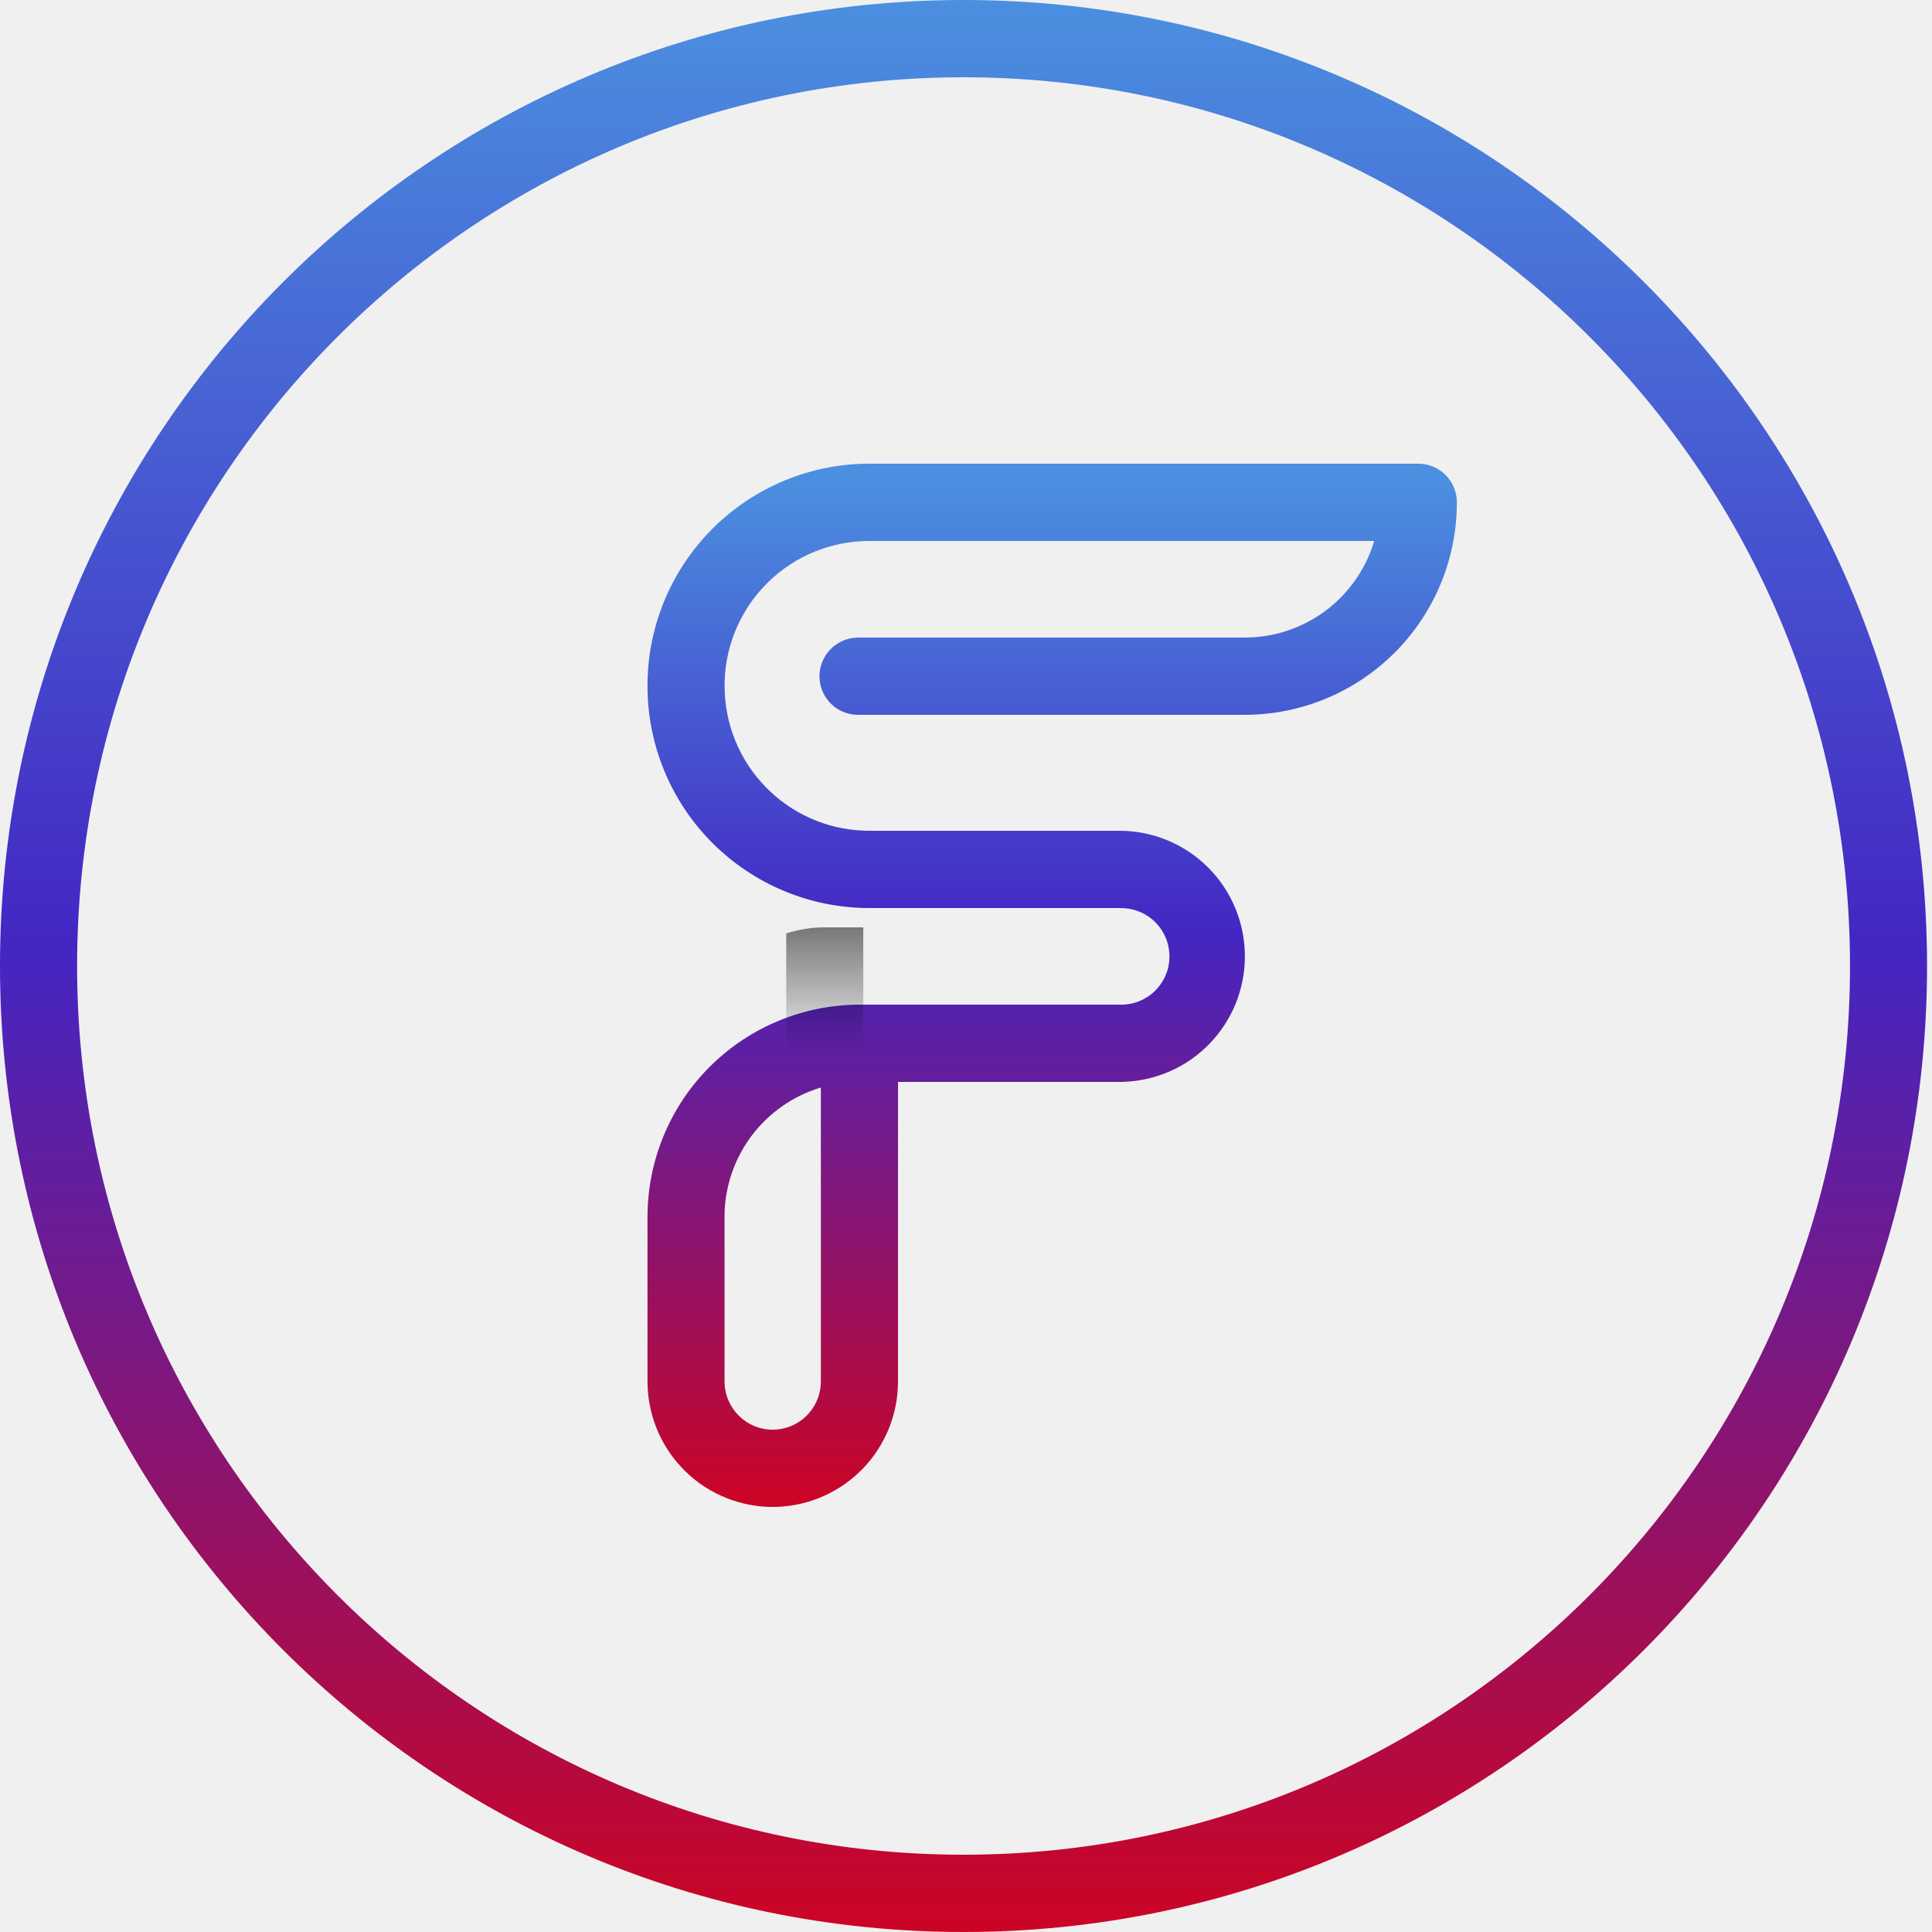
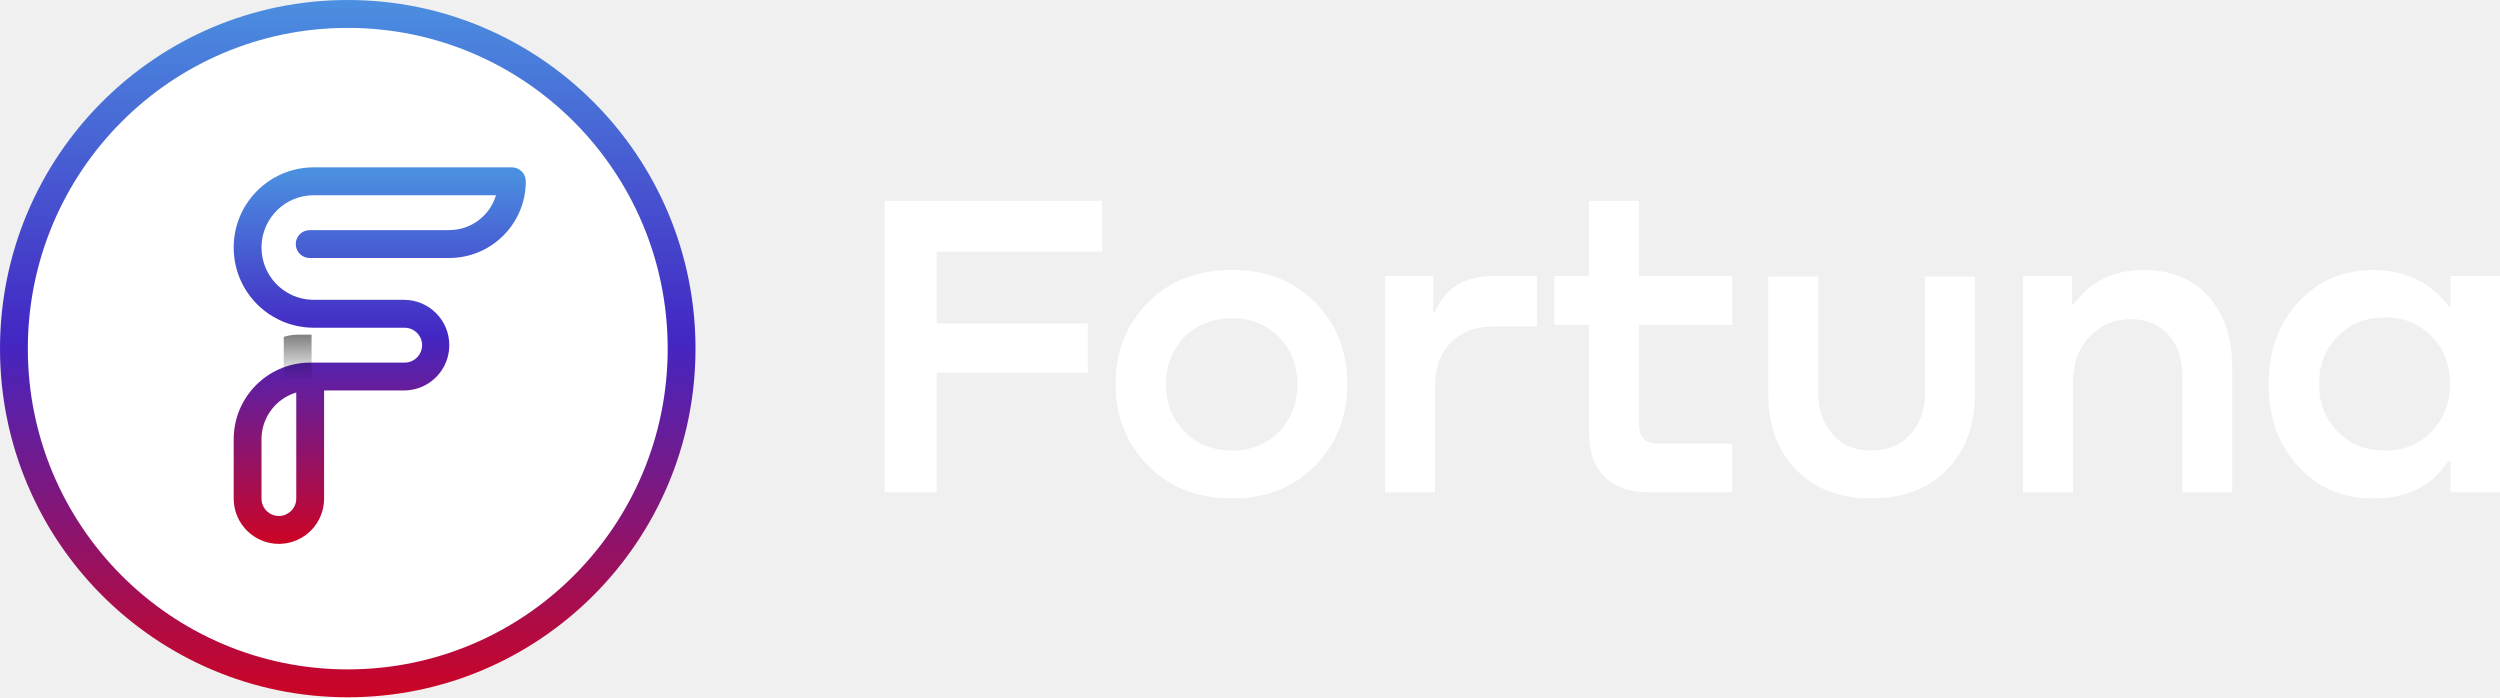
- <svg xmlns="http://www.w3.org/2000/svg" width="41" height="41" viewBox="0 0 41 41" fill="none">
-   <path d="M20.448 0C9.155 0 0 9.178 0 20.5C0 31.822 9.155 41 20.448 41C31.741 41 40.895 31.822 40.895 20.5C40.895 9.178 31.741 0 20.448 0ZM20.448 1.64C30.838 1.64 39.26 10.084 39.26 20.5C39.26 30.916 30.837 39.36 20.448 39.36C10.058 39.36 1.636 30.916 1.636 20.5C1.636 10.084 10.058 1.64 20.448 1.64Z" fill="url(#paint0_linear)" />
-   <path d="M30.1 9.84C30.55 9.84 30.917 10.207 30.917 10.66C30.918 11.834 30.461 12.962 29.643 13.804C28.825 14.646 27.71 15.135 26.537 15.168L26.418 15.17H18.24C18.023 15.178 17.811 15.099 17.652 14.951C17.493 14.803 17.399 14.598 17.391 14.381C17.383 14.164 17.462 13.952 17.61 13.793C17.758 13.634 17.963 13.54 18.18 13.532L18.24 13.53H26.42C27.031 13.529 27.626 13.333 28.118 12.97C28.609 12.607 28.972 12.097 29.153 11.513L29.163 11.48H18.444C17.647 11.481 16.881 11.791 16.309 12.347C15.736 12.902 15.403 13.658 15.378 14.455L15.377 14.555C15.377 16.22 16.697 17.575 18.345 17.628L18.444 17.63H23.76C24.466 17.631 25.142 17.912 25.641 18.412C26.139 18.912 26.419 19.589 26.418 20.295C26.419 20.984 26.152 21.647 25.674 22.143C25.197 22.64 24.545 22.932 23.856 22.958L23.76 22.96H19.057V29.315C19.058 30.004 18.791 30.667 18.313 31.164C17.835 31.66 17.183 31.952 16.494 31.978L16.399 31.98C15.71 31.979 15.047 31.711 14.552 31.231C14.057 30.752 13.767 30.099 13.743 29.41L13.741 29.315V25.83C13.74 24.656 14.197 23.528 15.015 22.686C15.833 21.844 16.948 21.355 18.121 21.322L18.239 21.32H23.76C24.032 21.329 24.296 21.23 24.494 21.044C24.692 20.858 24.809 20.601 24.817 20.329C24.826 20.058 24.727 19.794 24.541 19.596C24.355 19.397 24.099 19.281 23.827 19.272L23.76 19.27H18.444C17.826 19.269 17.213 19.147 16.642 18.909C16.071 18.672 15.553 18.324 15.116 17.887C14.679 17.449 14.333 16.929 14.097 16.358C13.861 15.786 13.74 15.173 13.741 14.555C13.739 13.327 14.218 12.147 15.074 11.266C15.93 10.386 17.096 9.874 18.324 9.841L18.444 9.84H30.099H30.1ZM17.42 23.079L17.387 23.089C16.821 23.266 16.324 23.614 15.964 24.085C15.604 24.556 15.399 25.128 15.377 25.72L15.376 25.83V29.315C15.376 29.881 15.833 30.34 16.398 30.34C16.94 30.34 17.384 29.917 17.418 29.382L17.42 29.315V23.079V23.079Z" fill="url(#paint1_linear)" />
-   <path opacity="0.5" fill-rule="evenodd" clip-rule="evenodd" d="M18.32 19.68L18.321 22.345H16.685V19.809C16.949 19.723 17.225 19.68 17.503 19.68H18.32Z" fill="url(#paint2_linear)" />
+ <svg xmlns="http://www.w3.org/2000/svg" viewBox="43.394 95.541 147 41">
  <defs>
-     <linearGradient id="paint0_linear" x1="20.448" y1="0" x2="20.448" y2="41" gradientUnits="userSpaceOnUse">
-       <stop stop-color="#4B8FE0" />
-       <stop offset="0.489" stop-color="#4326C3" />
-       <stop offset="1" stop-color="#CC0424" />
+     <linearGradient x1="50%" y1="0%" x2="50%" y2="100%" id="a">
+       <stop stop-color="#4B8FE0" offset="0" />
+       <stop stop-color="#4326C3" offset="0.489" />
+       <stop stop-color="#CC0424" offset="1" />
    </linearGradient>
-     <linearGradient id="paint1_linear" x1="22.329" y1="10.223" x2="22.329" y2="31.98" gradientUnits="userSpaceOnUse">
-       <stop stop-color="#4B8FE0" />
-       <stop offset="0.44" stop-color="#4326C3" />
-       <stop offset="1" stop-color="#CC0424" />
+     <linearGradient x1="50%" y1="1.729%" x2="50%" y2="100%" id="b">
+       <stop stop-color="#4B8FE0" offset="0" />
+       <stop stop-color="#4326C3" offset="0.44" />
+       <stop stop-color="#CC0424" offset="1" />
    </linearGradient>
-     <linearGradient id="paint2_linear" x1="17.503" y1="19.68" x2="17.503" y2="22.345" gradientUnits="userSpaceOnUse">
-       <stop />
-       <stop offset="1" stop-opacity="0" />
+     <linearGradient x1="50%" y1="0%" x2="50%" y2="100%" id="c">
+       <stop offset="0" />
+       <stop stop-opacity="0" offset="1" />
    </linearGradient>
  </defs>
+   <g fill="none" fill-rule="evenodd" transform="matrix(1, 0, 0, 1, 43.39419, 95.54095)">
+     <circle style="fill: rgb(255, 255, 255);" cx="94.933" cy="72.125" r="28.226" transform="matrix(0.674147, 0, 0, 0.714166, -43.4526, -30.69645)" />
+     <path d="M20.448 0C9.155 0 0 9.178 0 20.5S9.155 41 20.448 41c11.293 0 20.447-9.178 20.447-20.5S31.741 0 20.448 0zm0 1.64c10.39 0 18.812 8.444 18.812 18.86 0 10.416-8.423 18.86-18.812 18.86-10.39 0-18.812-8.444-18.812-18.86 0-10.416 8.422-18.86 18.812-18.86z" fill-rule="nonzero" style="paint-order: fill;" fill="url(#a)" />
+     <path d="M30.1 9.84c.45 0 .817.367.817.82a4.505 4.505 0 01-4.38 4.508l-.119.002H18.24a.819.819 0 01-.06-1.638l.06-.002h8.18a2.865 2.865 0 002.733-2.017l.01-.033H18.444a3.07 3.07 0 00-3.066 2.975l-.001.1c0 1.665 1.32 3.02 2.968 3.073l.099.002h5.316a2.662 2.662 0 012.658 2.665 2.662 2.662 0 01-2.562 2.663l-.096.002h-4.703v6.355a2.662 2.662 0 01-2.563 2.663l-.095.002a2.661 2.661 0 01-2.656-2.57l-.002-.095V25.83a4.505 4.505 0 014.38-4.508l.118-.002h5.521a1.024 1.024 0 00.067-2.048l-.067-.002h-5.316a4.709 4.709 0 01-4.703-4.715 4.71 4.71 0 014.583-4.714l.12-.001h11.655zM17.42 23.079l-.033.01a2.87 2.87 0 00-2.01 2.631l-.001.11v3.485c0 .566.457 1.025 1.022 1.025.542 0 .986-.423 1.02-.958l.002-.067v-6.236z" fill="url(#b)" fill-rule="nonzero" />
+     <path d="M18.32 19.68l.001 2.665h-1.636v-2.536a2.65 2.65 0 01.818-.129h.817z" fill="url(#c)" opacity=".5" />
+     <path d="M55.081 28.95v-7.036h8.88v-2.891h-8.88V14.8h9.723v-2.993H52.019v17.141h3.062zm17.379.357c1.99 0 3.615-.643 4.874-1.931 1.259-1.288 1.888-2.887 1.888-4.797 0-1.91-.625-3.505-1.876-4.784-1.25-1.28-2.879-1.92-4.886-1.92-2.042 0-3.696.64-4.964 1.92-1.267 1.279-1.9 2.874-1.9 4.784 0 1.91.637 3.51 1.913 4.797 1.276 1.288 2.926 1.931 4.95 1.931zm0-2.814c-1.157 0-2.097-.375-2.82-1.125-.723-.75-1.085-1.672-1.085-2.764 0-1.108.362-2.033 1.085-2.775s1.663-1.113 2.82-1.113c1.122 0 2.041.37 2.756 1.113.714.742 1.071 1.667 1.071 2.775 0 1.092-.357 2.013-1.071 2.764-.715.75-1.634 1.125-2.756 1.125zm11.917 2.456v-6.217c0-1.091.31-1.953.931-2.584.621-.63 1.434-.946 2.437-.946h2.629v-2.968h-2.578c-1.684 0-2.824.7-3.42 2.098h-.101v-2.098h-2.833v12.715h2.935zm17.48 0v-2.865H97.52c-.765 0-1.148-.367-1.148-1.1v-5.885h5.486v-2.865h-5.486v-4.426h-2.935v4.426h-2.041v2.865h2.041v6.396c0 1.092.306 1.94.919 2.546.612.606 1.471.908 2.577.908h4.925zm8.166.358c1.855 0 3.335-.558 4.44-1.675 1.106-1.117 1.66-2.606 1.66-4.465V16.26h-2.935v6.882c0 .955-.285 1.752-.855 2.392-.57.64-1.34.96-2.31.96-.952 0-1.71-.32-2.27-.96-.562-.64-.843-1.437-.843-2.392V16.26h-2.935v6.907c0 1.86.549 3.348 1.646 4.465 1.098 1.117 2.565 1.675 4.402 1.675zm11.867-.358v-6.472c0-1.092.323-1.983.97-2.674.646-.69 1.462-1.036 2.449-1.036.902 0 1.629.303 2.182.908.553.606.83 1.411.83 2.418v6.856h2.934v-7.317c0-1.774-.468-3.176-1.404-4.208-.935-1.032-2.203-1.548-3.802-1.548-1.752 0-3.122.665-4.108 1.995h-.103v-1.637h-2.883v12.715h2.935zm17.76.358c1.906 0 3.344-.733 4.313-2.2h.128v1.842H147V16.234h-2.91v1.765h-.127c-.442-.63-1.033-1.138-1.773-1.522-.74-.384-1.587-.584-2.54-.601-1.82-.017-3.317.605-4.49 1.867-1.175 1.263-1.762 2.883-1.762 4.861 0 1.979.592 3.6 1.774 4.861 1.182 1.263 2.675 1.877 4.479 1.842zm.588-2.814c-1.14 0-2.072-.375-2.795-1.125-.723-.75-1.084-1.68-1.084-2.79 0-1.108.361-2.037 1.084-2.788.723-.75 1.655-1.125 2.795-1.125 1.122 0 2.041.375 2.756 1.125.714.75 1.071 1.68 1.071 2.789 0 1.091-.357 2.017-1.071 2.776-.715.759-1.634 1.138-2.756 1.138z" fill="#FFF" fill-rule="nonzero" />
+   </g>
</svg>
